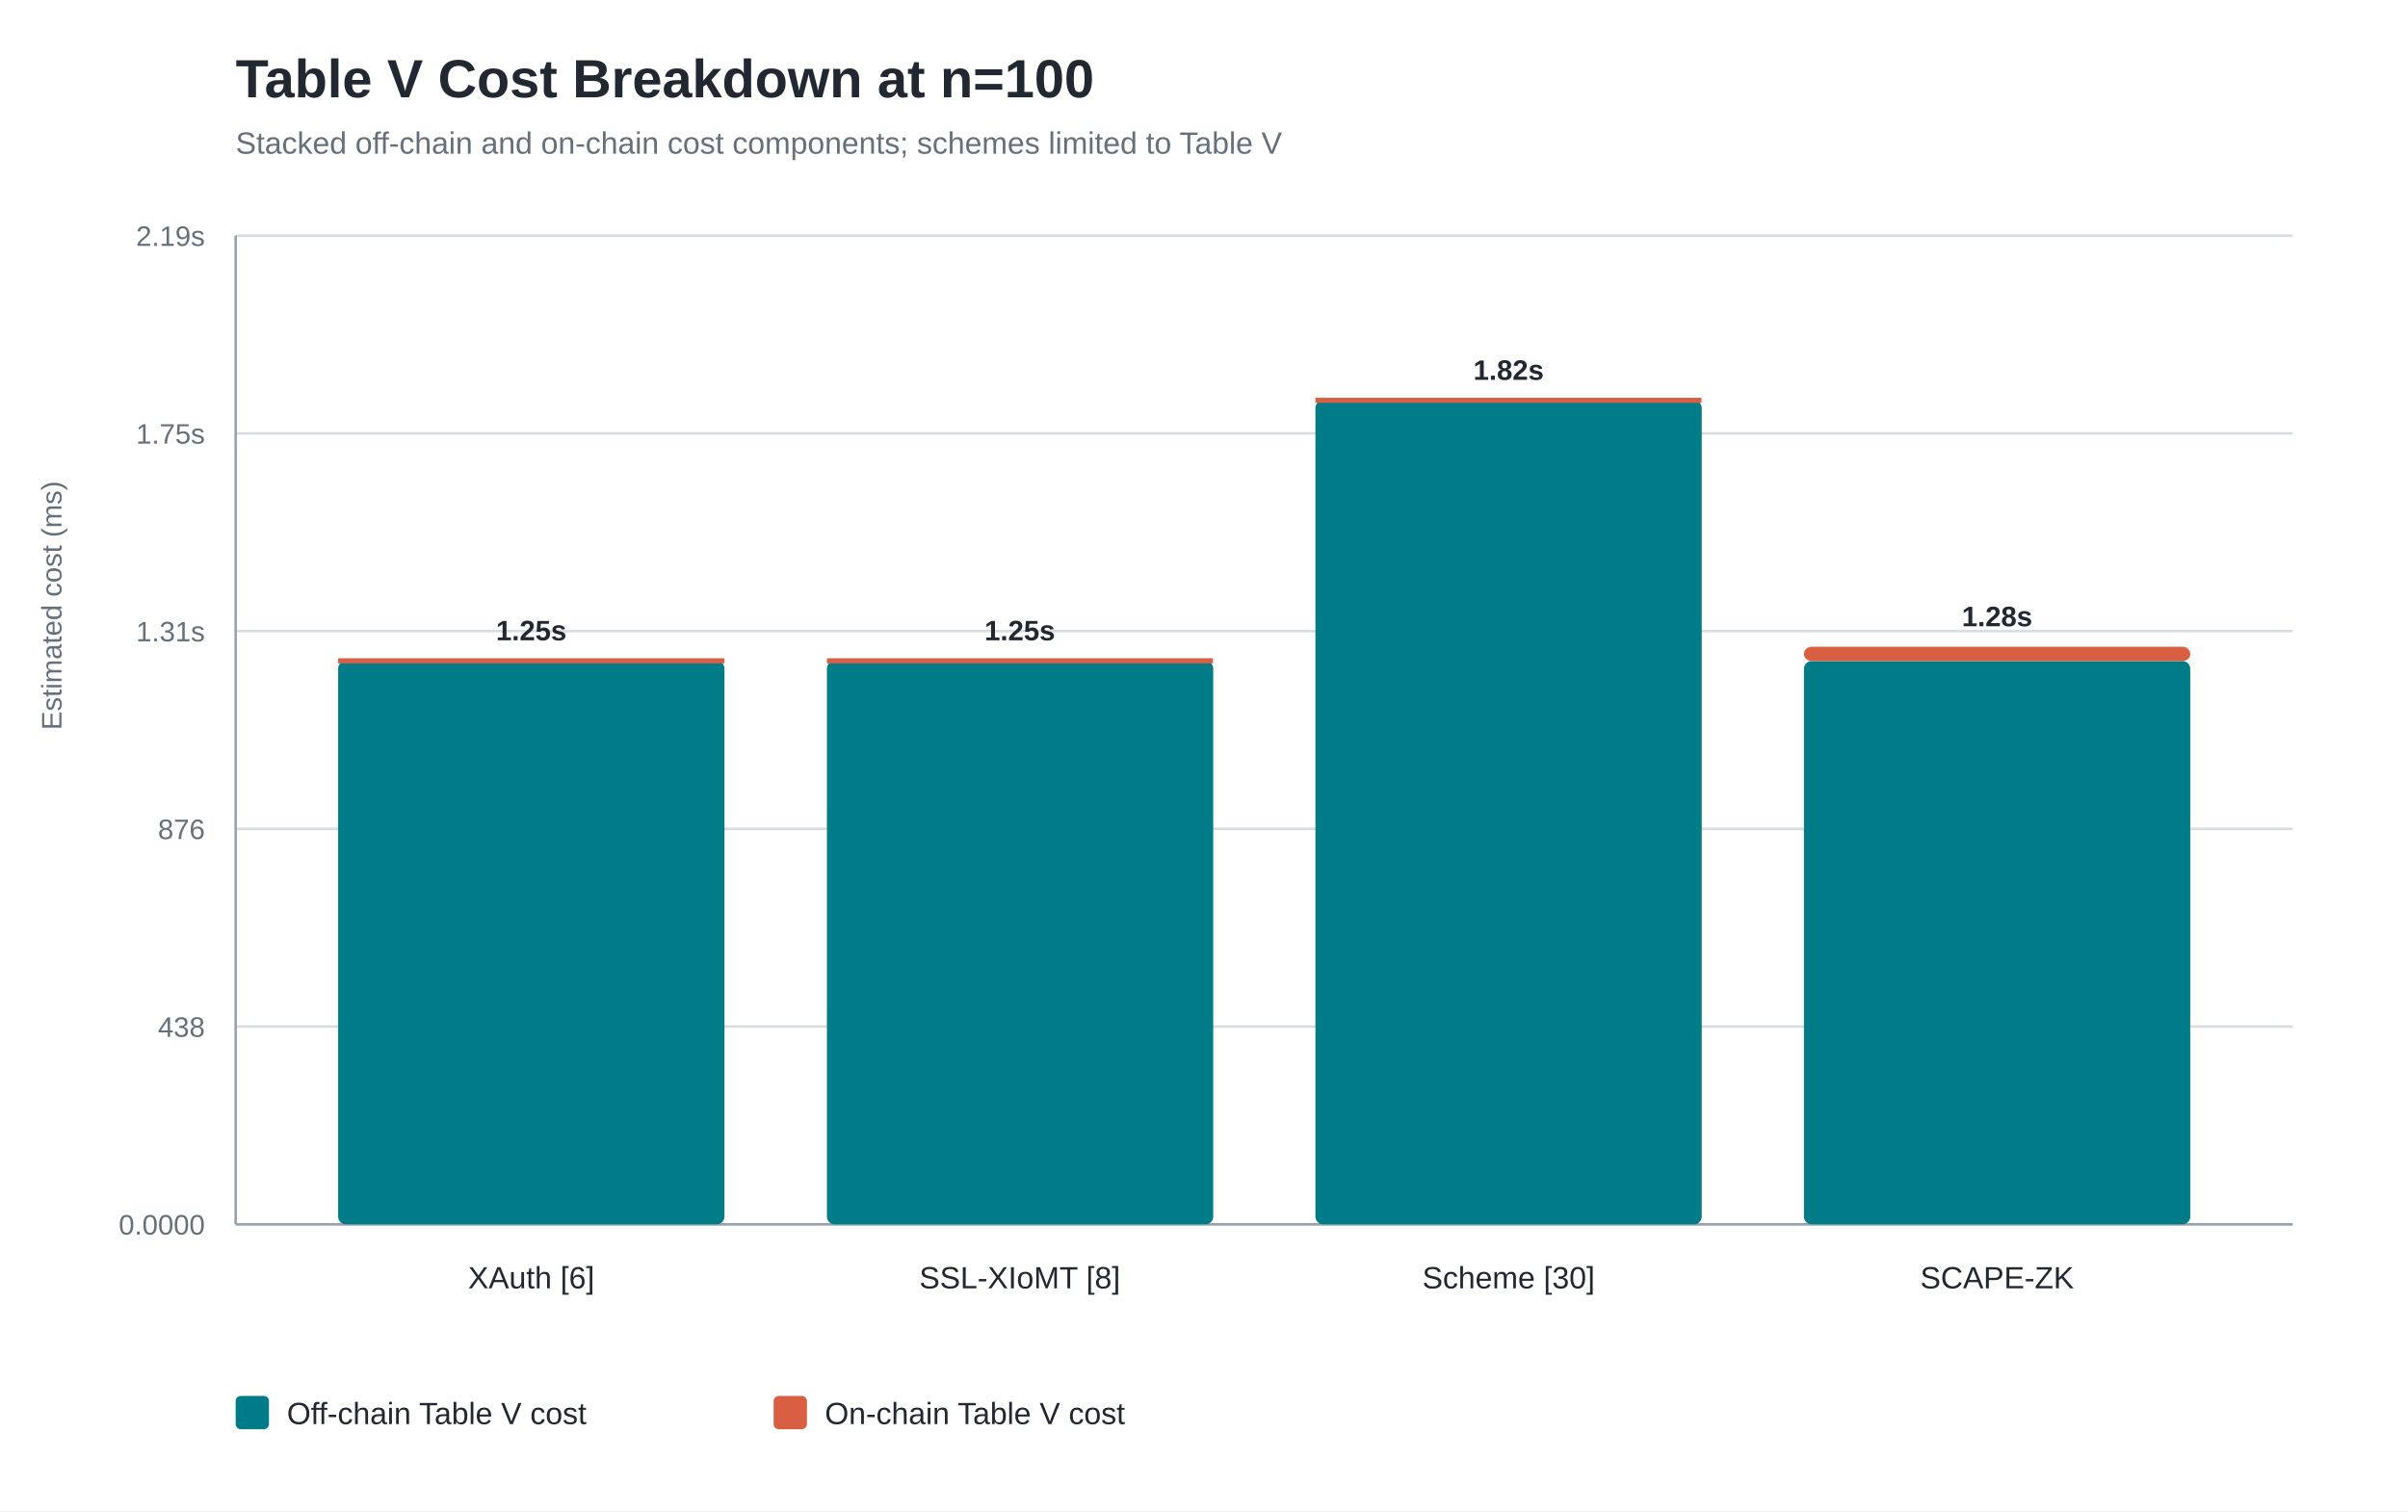
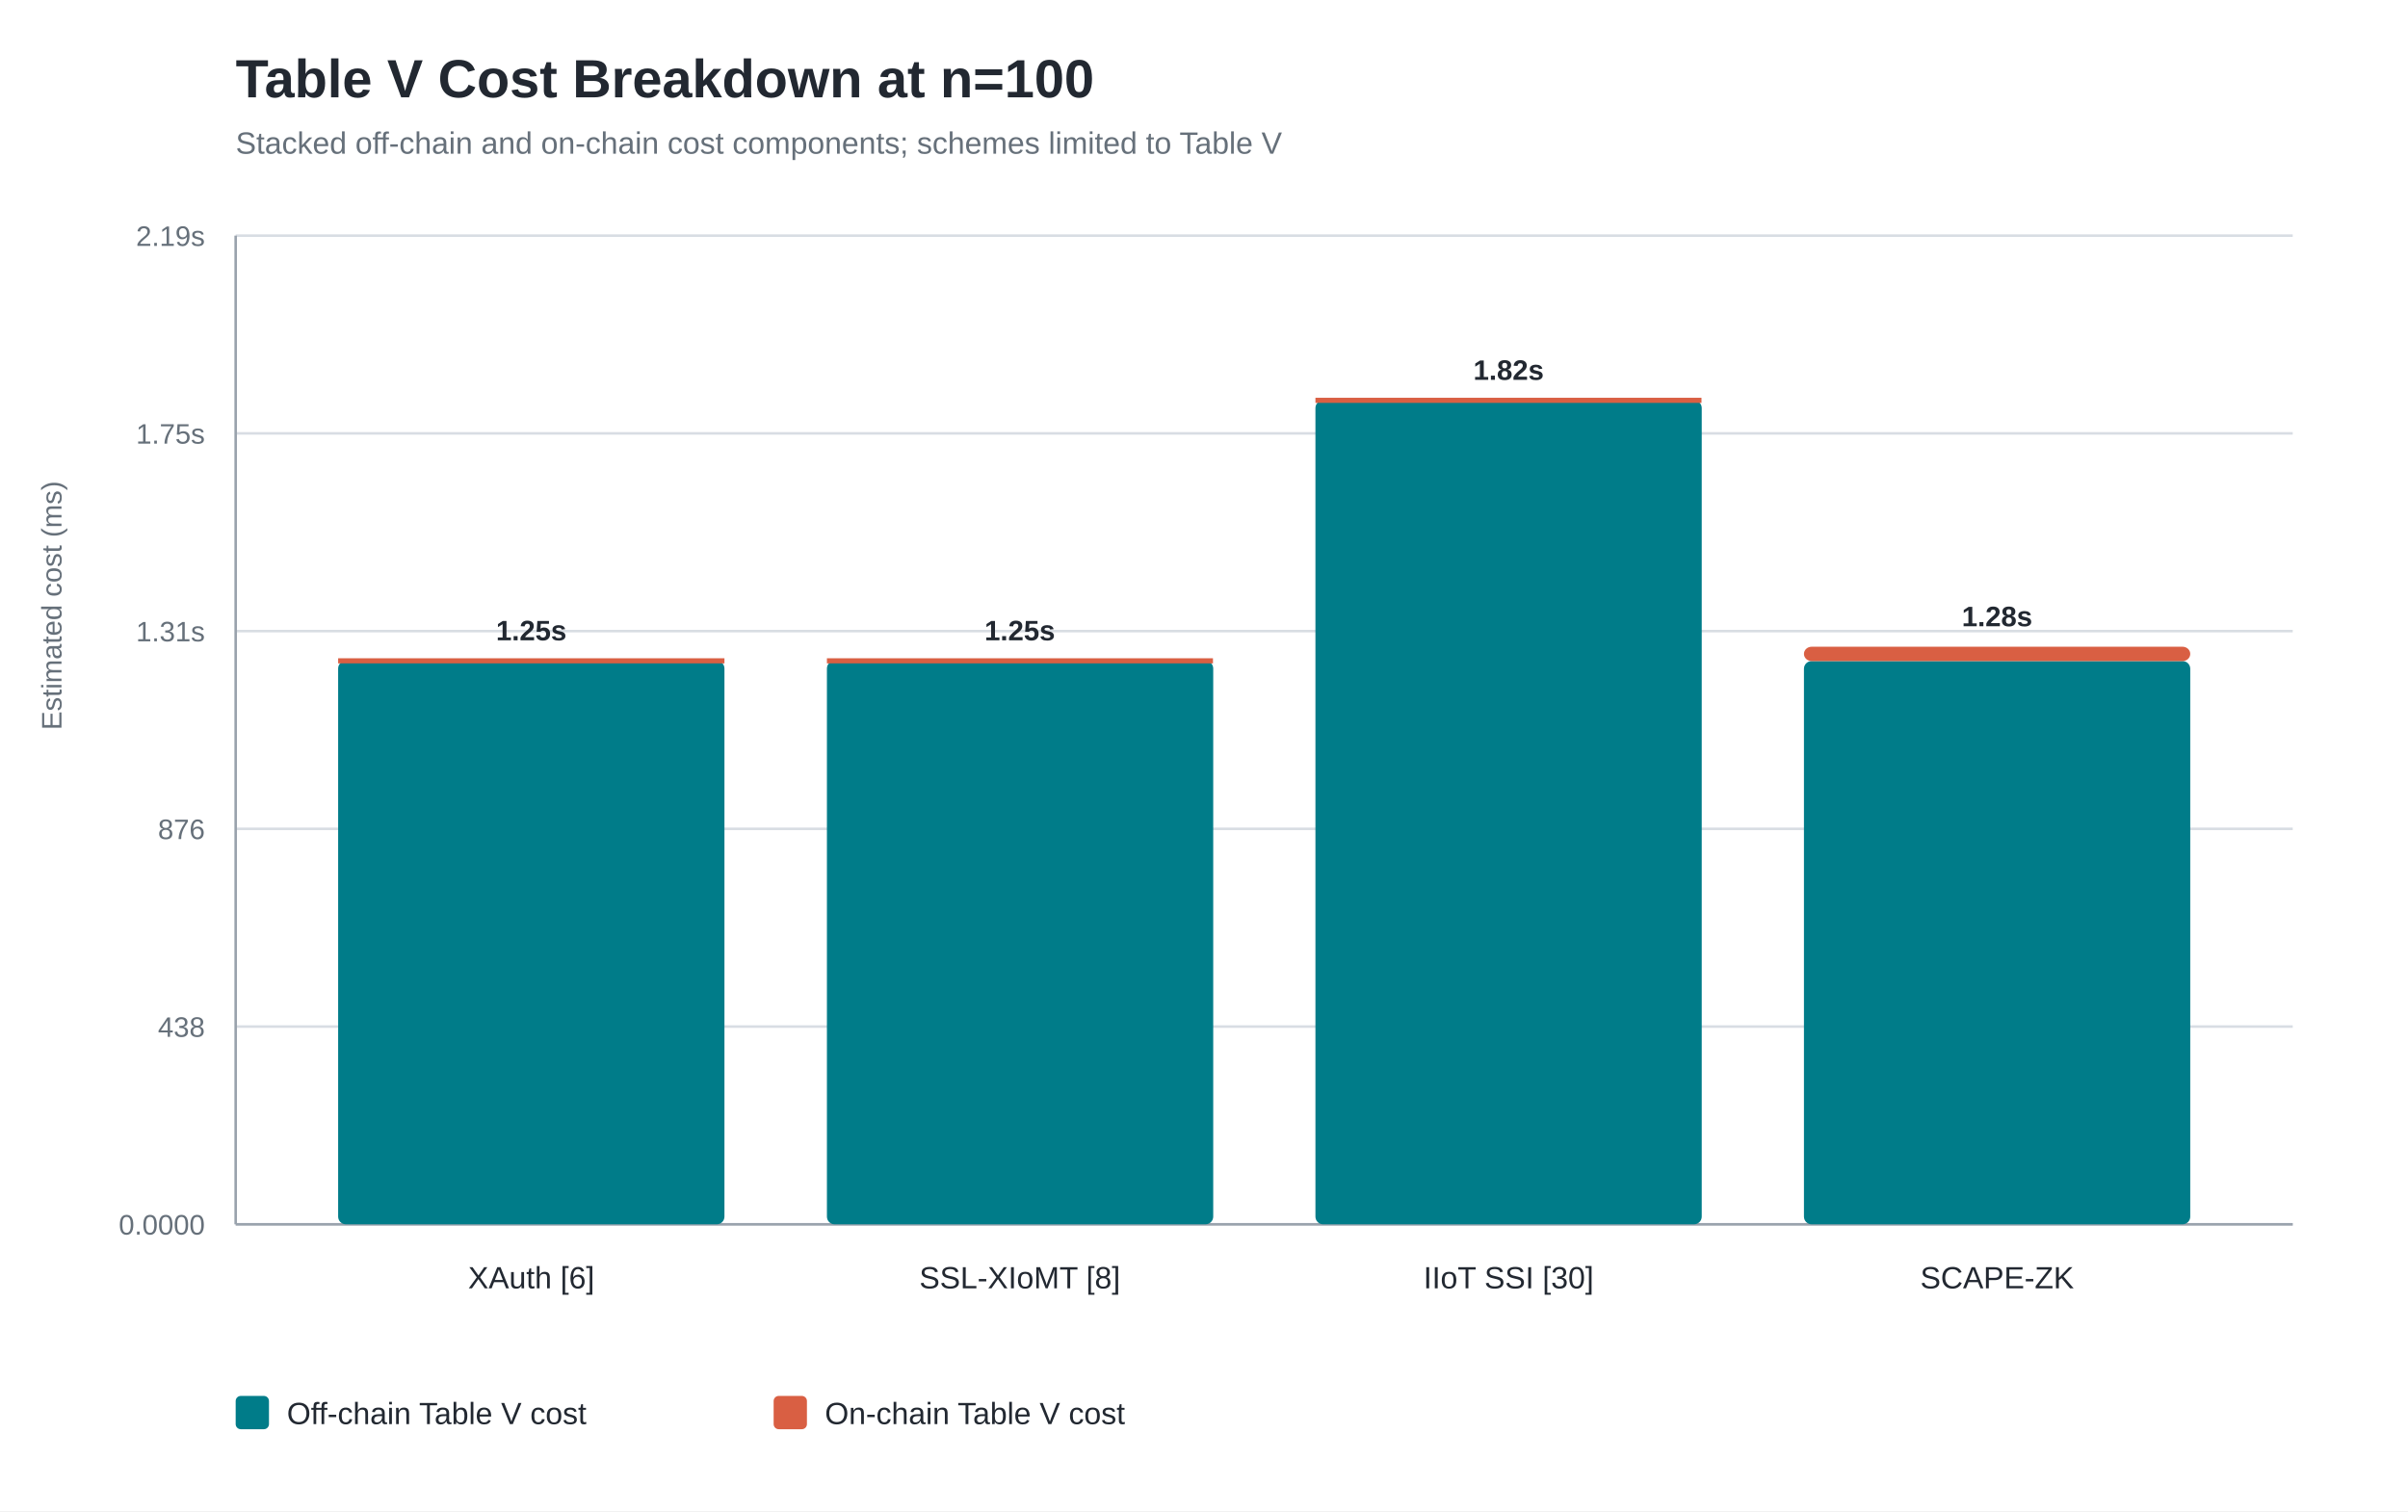
<svg xmlns="http://www.w3.org/2000/svg" width="940" height="590" viewBox="0 0 940 590" role="img">
  <rect width="100%" height="100%" fill="#FFFFFF" />
  <style>
    text { font-family: Arial, Helvetica, sans-serif; fill: #222831; }
    .title { font-size: 21px; font-weight: 700; }
    .subtitle { font-size: 12px; fill: #66707A; }
    .axis { font-size: 11px; fill: #66707A; }
    .label { font-size: 12px; }
    .value { font-size: 11px; font-weight: 700; }
    .legend { font-size: 12px; }
    .grid { stroke: #D8DDE3; stroke-width: 1; }
    .axis-line { stroke: #9AA3AD; stroke-width: 1; }
  </style>
  <text x="92" y="38" class="title">Table V Cost Breakdown at n=100</text>
  <text x="92" y="60" class="subtitle">Stacked off-chain and on-chain cost components; schemes limited to Table V</text>
  <text x="24" y="285.0" class="axis" transform="rotate(-90 24 285.0)">Estimated cost (ms)</text>
  <line x1="92" y1="478.0" x2="895" y2="478.0" class="grid" />
  <text x="80" y="482.0" text-anchor="end" class="axis">0.0000</text>
  <line x1="92" y1="400.8" x2="895" y2="400.8" class="grid" />
  <text x="80" y="404.8" text-anchor="end" class="axis">438</text>
  <line x1="92" y1="323.6" x2="895" y2="323.6" class="grid" />
  <text x="80" y="327.6" text-anchor="end" class="axis">876</text>
  <line x1="92" y1="246.4" x2="895" y2="246.4" class="grid" />
  <text x="80" y="250.4" text-anchor="end" class="axis">1.31s</text>
  <line x1="92" y1="169.2" x2="895" y2="169.2" class="grid" />
  <text x="80" y="173.2" text-anchor="end" class="axis">1.75s</text>
  <line x1="92" y1="92.0" x2="895" y2="92.0" class="grid" />
  <text x="80" y="96.0" text-anchor="end" class="axis">2.19s</text>
  <line x1="92" y1="478" x2="895" y2="478" class="axis-line" />
  <line x1="92" y1="92" x2="92" y2="478" class="axis-line" />
  <rect x="132.0" y="258.0" width="150.8" height="220.0" rx="3" fill="#007C89" />
  <line x1="132.0" y1="258.0" x2="282.8" y2="258.0" stroke="#D95F43" stroke-width="2" />
  <text x="207.4" y="250.0" text-anchor="middle" class="value">1.25s</text>
  <text x="207.4" y="503" text-anchor="middle" class="label">XAuth [6]</text>
  <rect x="322.8" y="258.0" width="150.8" height="220.0" rx="3" fill="#007C89" />
  <line x1="322.8" y1="258.0" x2="473.5" y2="258.0" stroke="#D95F43" stroke-width="2" />
  <text x="398.1" y="250.0" text-anchor="middle" class="value">1.25s</text>
  <text x="398.1" y="503" text-anchor="middle" class="label">SSL-XIoMT [8]</text>
  <rect x="513.5" y="156.3" width="150.8" height="321.7" rx="3" fill="#007C89" />
  <line x1="513.5" y1="156.3" x2="664.2" y2="156.3" stroke="#D95F43" stroke-width="2" />
  <text x="588.9" y="148.3" text-anchor="middle" class="value">1.82s</text>
-   <text x="588.9" y="503" text-anchor="middle" class="label">Scheme [30]</text>
+   <text x="588.9" y="503" text-anchor="middle" class="label">IIoT SSI [30]</text>
  <rect x="704.2" y="258.1" width="150.8" height="219.9" rx="3" fill="#007C89" />
  <rect x="704.2" y="252.5" width="150.8" height="5.6" rx="3" fill="#D95F43" />
  <text x="779.6" y="244.5" text-anchor="middle" class="value">1.28s</text>
  <text x="779.6" y="503" text-anchor="middle" class="label">SCAPE-ZK</text>
  <rect x="92" y="545" width="13" height="13" rx="2" fill="#007C89" />
  <text x="112" y="556" class="legend">Off-chain Table V cost</text>
  <rect x="302" y="545" width="13" height="13" rx="2" fill="#D95F43" />
  <text x="322" y="556" class="legend">On-chain Table V cost</text>
</svg>
